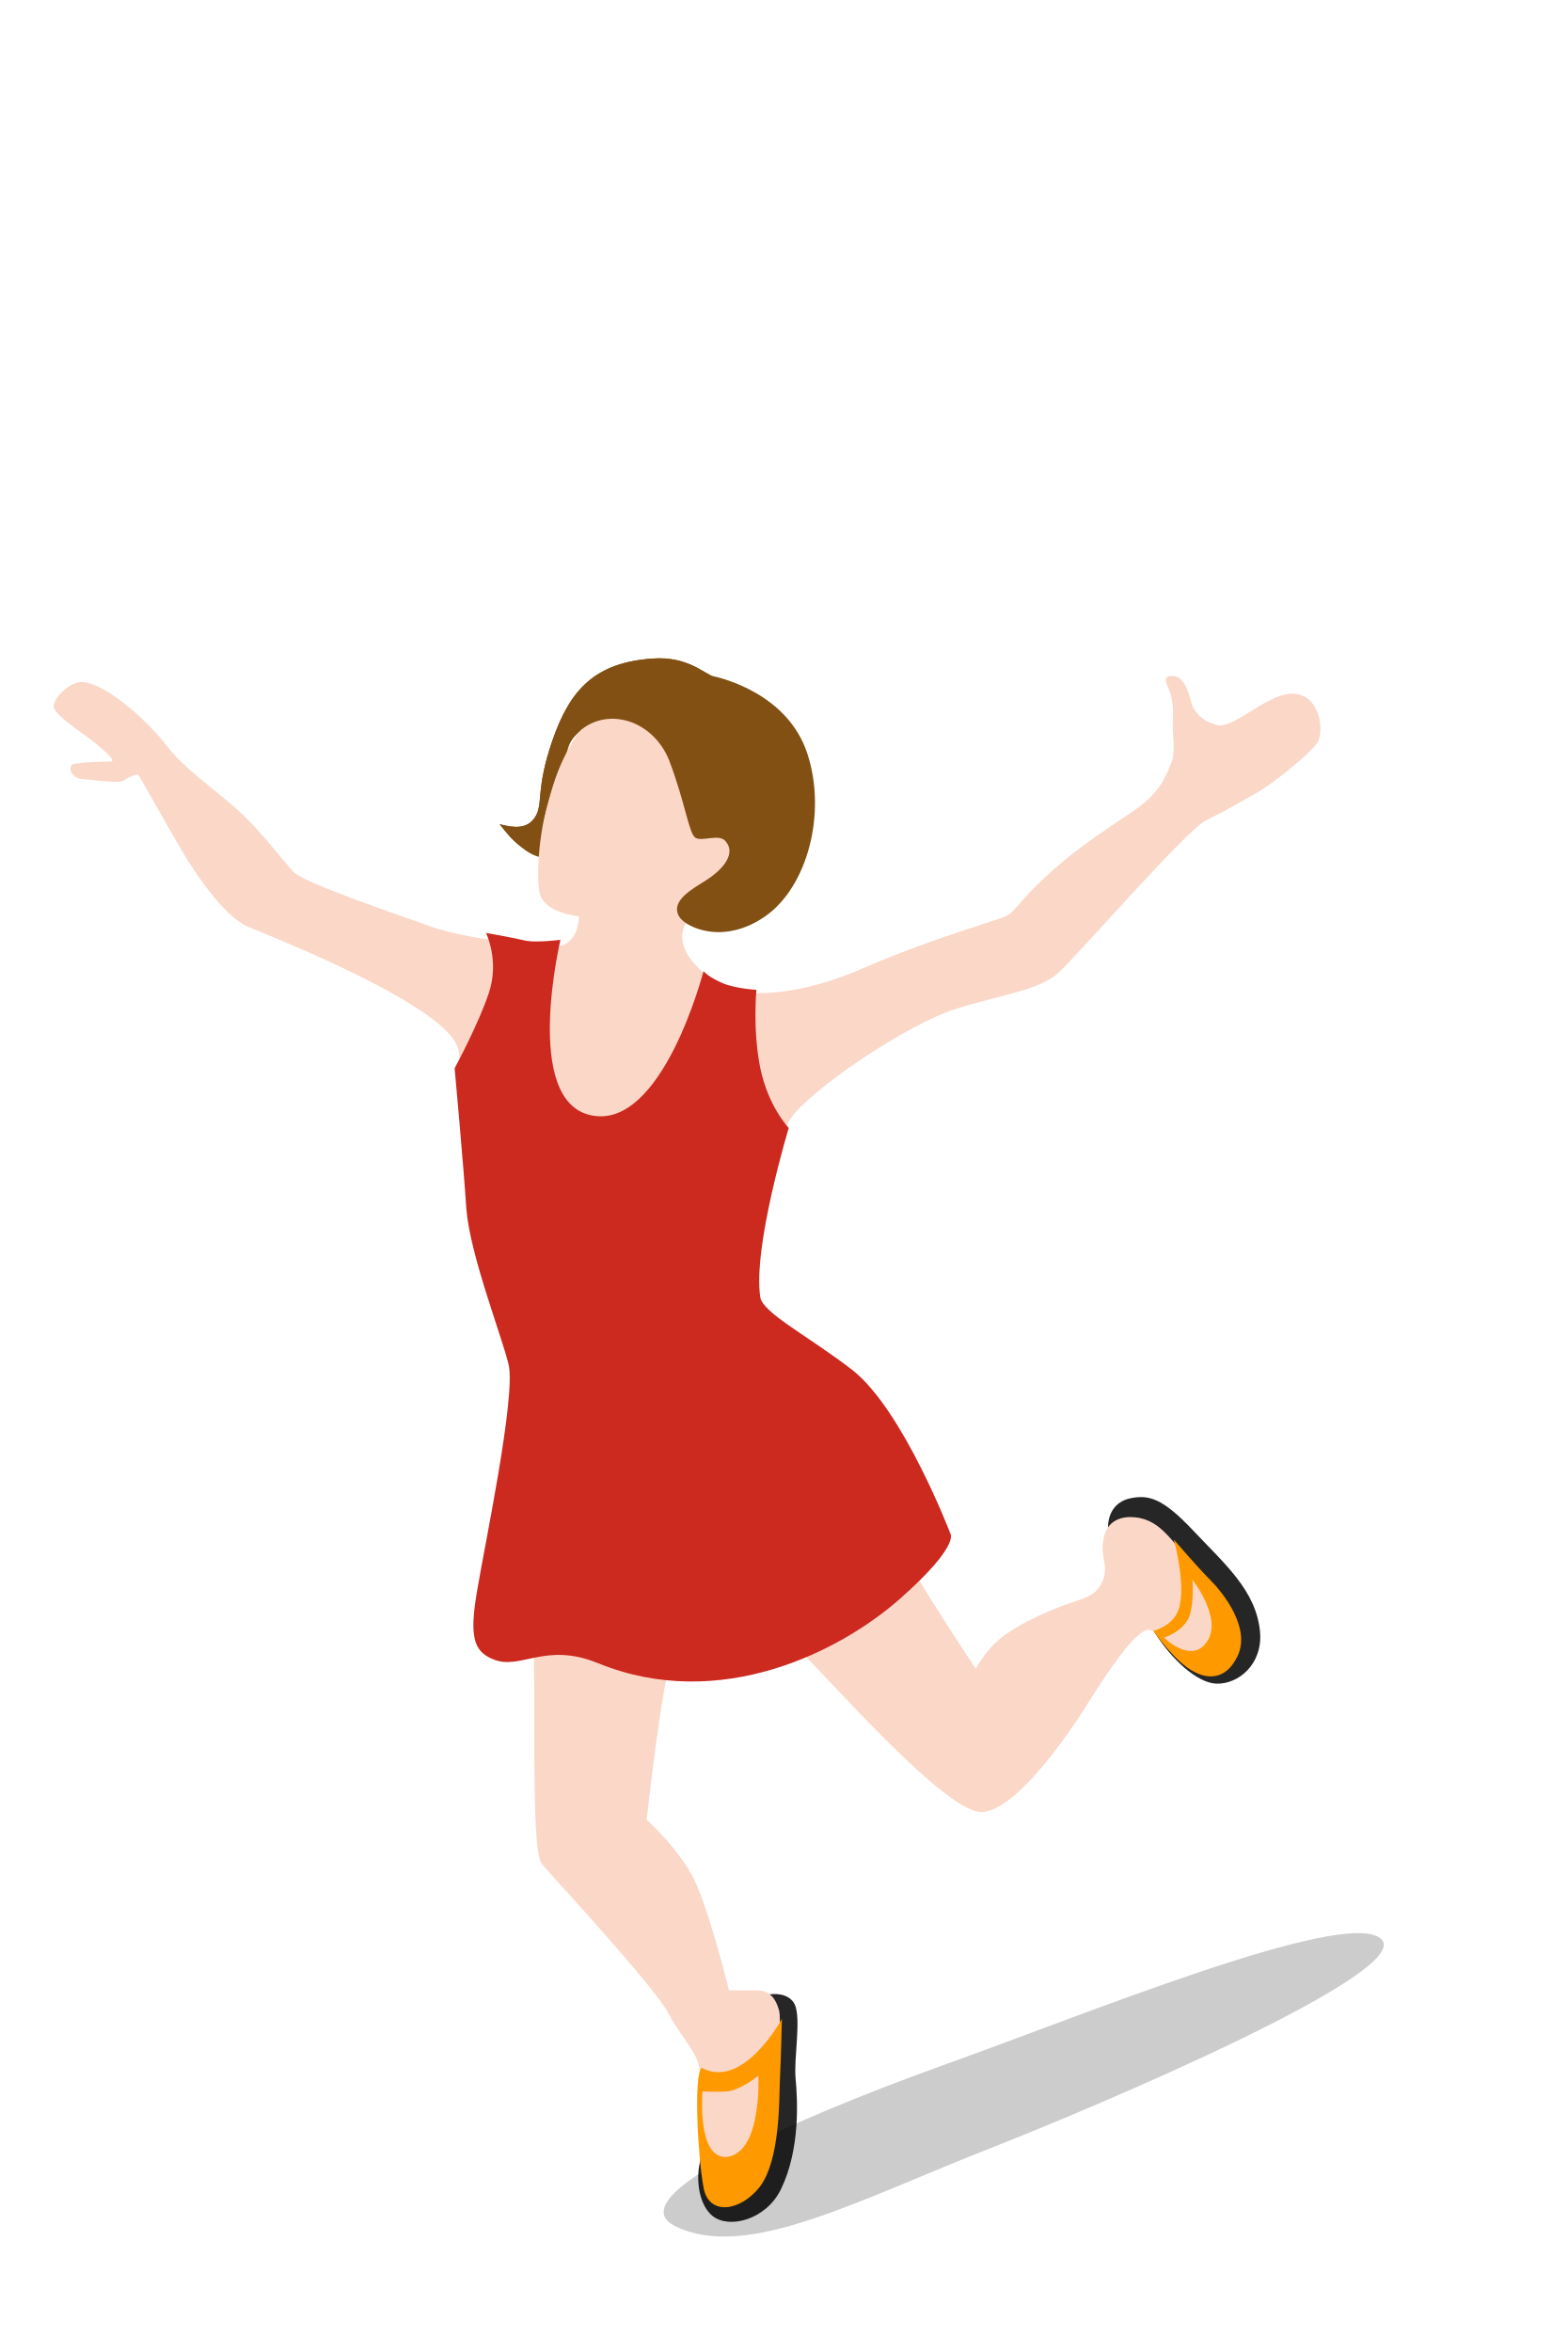
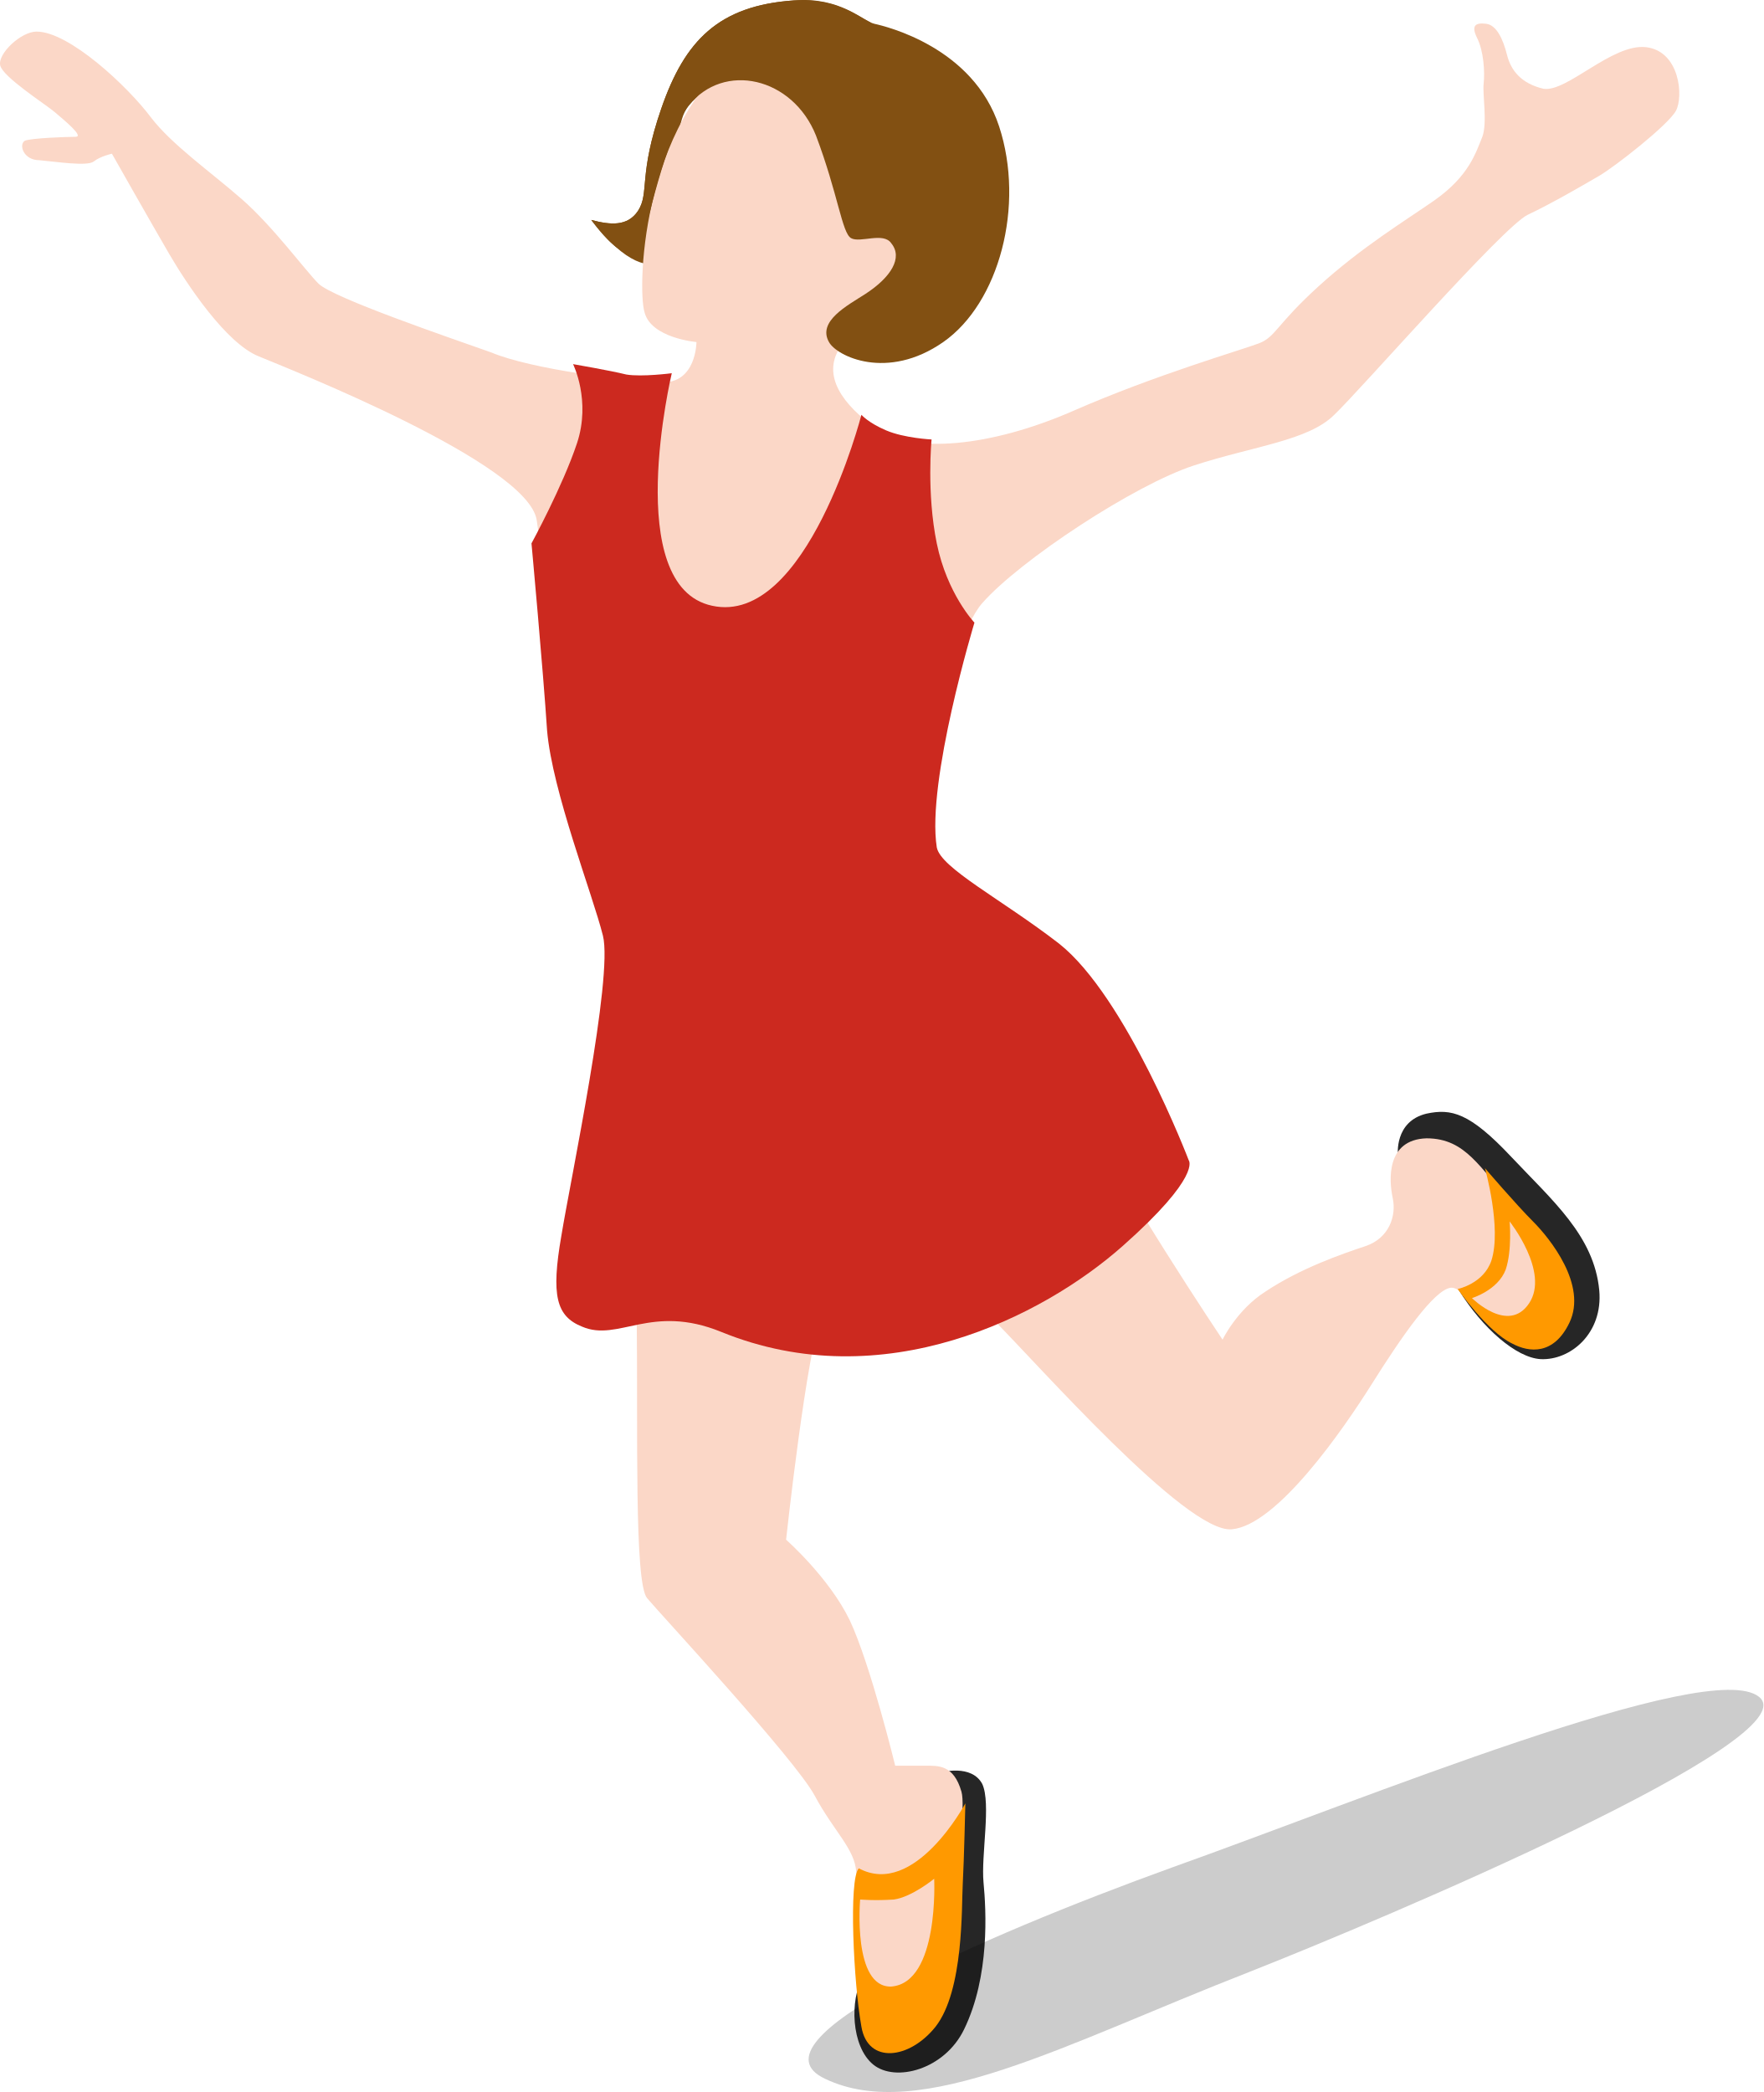
- <svg xmlns="http://www.w3.org/2000/svg" enable-background="new 0 0 160 240" viewBox="0 0 160 240">
-   <path d="m66.6 67.2c-5.8.4-8.4 3.1-10.2 8.3s-.9 6.5-1.8 7.9c-.8 1.2-2.1 1.1-3.6.7 5.4 7 7.3 1.1 7.3 1.1s-1.6-7.7.2-9.9c1.4-1.7 3.5-2.2 5.4-1.7l8.6-4.7c-1-.5-2.7-1.9-5.9-1.7z" fill="#825012" />
-   <path d="m113.1 156.1s-.3-2.6 2.2-3.2c1.9-.4 3.3-.1 6.5 3.3s6.4 6.1 6.8 10.3c.3 3.3-2.2 5.4-4.5 5.3-1.9-.1-4.5-2.4-6.3-5.3s-4.7-10.4-4.7-10.4z" fill="#262626" />
-   <path d="m77.4 203.8c.6-.3 2.9-.8 3.7.7.7 1.5-.1 5.5.1 7.6s.5 7.2-1.5 11.3c-1.5 3.1-5.3 4.1-7 2.7s-1.8-5-.8-6.7c.8-1.8 5.5-15.6 5.5-15.6z" fill="#262626" />
-   <path d="m69 227.2c7.3 3.5 18.5-2.7 32.6-8.2 10.4-4.1 43.3-18 39.3-21.2-3.8-3.1-30.5 7.9-45.1 13.1-15.2 5.5-33 13.4-26.8 16.3z" opacity=".2" />
-   <path d="m59.1 93.5s0 3.2-2.7 3.1-10-1-13.1-2.3c-3.1-1.1-12.2-4.2-13.3-5.3-1-1-3.5-4.4-5.9-6.5s-5.4-4.2-7-6.3c-1.8-2.4-6.3-6.6-8.8-6.6-1.2 0-3 1.7-2.8 2.6s3.5 3 4.2 3.6 2.3 1.9 1.6 1.9-3.4.1-3.9.3c-.5.3-.1 1.5 1.1 1.5 1.2.1 3.7.5 4.2.1s1.4-.6 1.4-.6 3 5.3 4.4 7.7 4.4 6.9 6.9 7.9c2.4 1 20.7 8.2 21.4 12.6s1.2 15.4 2.8 21.5c1.7 6.1 6.8 20.1 6.6 21.8s-1.8 8.6-1.7 17.8-.2 20.7.8 21.9 11.4 12.4 12.9 15.2 3.1 4.1 3.2 5.9c.1 1.7-.2 9.8 3 10s5.7-14.1 5.1-16.2-1.8-2-2.8-2-2.3 0-2.3 0-1.9-7.8-3.5-11.2c-1.6-3.3-4.9-6.2-4.9-6.2s1.6-14.8 2.8-17.5 2.5-7.7 2.5-7.7h2.9s4.2 4.7 7.7 8.2 14.9 16.5 18.4 16.2 8.6-7.7 10.8-11.2 4.8-7.3 6.1-7.4c1.4-.1 4.2 5.7 7 3.5s-.1-7.9-2.4-10.2c-2.4-2.4-3.4-4.8-6.5-4.8-3.1.1-2.9 3.2-2.6 4.6s-.3 3.1-2.1 3.7-5 1.7-7.7 3.5c-2.2 1.4-3.3 3.7-3.3 3.7s-8.3-12.4-10.4-17.3-3.3-9.6-5.3-12.7c-2.1-3.1-8-5.5-8-6.9-.1-1.4 2.3-16.5 5.2-19.8s11.7-9.1 16.3-10.6 8.8-1.9 10.8-3.9c2.1-2 13-14.5 14.9-15.4s4.3-2.3 5.5-3 5.3-3.9 5.9-5 .3-4.6-2.3-4.9-6.1 3.5-7.9 3.2c-1.7-.4-2.5-1.4-2.8-2.6s-.8-2.3-1.6-2.4-1.2.1-.7 1.1.6 2.6.5 3.5c-.1.8.3 3-.1 4.1-.5 1.2-1 3-3.7 4.9-2.3 1.6-5.6 3.6-8.9 6.6s-3.3 3.9-4.6 4.4-7.9 2.4-14.3 5.2-12.4 3.3-15.1 1.4-4.2-4.1-2.9-6.2c1.4-2.2 9.5-7.2 9.9-14.1s-8-14.1-16.5-9.3-9 18.6-8.4 20.6c.5 2 4 2.3 4 2.3z" fill="#fbd7c7" />
-   <path d="m68.3 77.6c1.7 4.5 2 7.5 2.7 7.9s2.5-.5 3.1.4c.9 1.1 0 2.6-2 3.9-1.4.9-3.7 2.1-2.8 3.7.6 1.1 4.5 3 8.8 0s6.3-10.5 4.3-16.6-8.7-7.7-9.6-7.9-2.6-2.1-6.2-1.8c-5.8.4-8.4 3.1-10.2 8.3s-.9 6.5-1.8 7.9c-.8 1.2-2.1 1.1-3.6.7 3.7 5 4.1 1.1 4.1 1.1s1.7-7.7 3.4-9.9c2.7-3.4 8-2.2 9.8 2.3z" fill="#825012" />
-   <path d="m119.8 157.1s2.4 2.8 3.7 4.1 4.2 4.9 2.8 7.8c-1.2 2.5-3.1 2.3-4.4 1.6-1.9-.9-4.2-4.2-4.2-4.2s2-.4 2.6-2.2c.8-2.5-.5-7.1-.5-7.1z" fill="#f90" />
-   <path d="m79.8 206s-.1 4.4-.2 6.2c-.1 1.7.1 8.2-2.1 11-2 2.5-5.2 2.9-5.7 0-.6-3.3-1-11.4-.2-12.2 4.3 2.3 8.2-5 8.2-5z" fill="#f90" />
-   <path d="m51.9 139.2c.8 3.2-2.5 18.8-3.2 23.1-.8 4.6-.4 6.2 1.6 7 2.8 1.2 5.3-1.8 10.7.4 12.5 5.1 24.8-1.2 30.9-6.6s5.1-6.6 5.1-6.6-4.8-12.6-10-16.7c-4.4-3.4-9.1-5.8-9.4-7.4-.8-5.1 2.9-17.3 2.9-17.3s-2.1-2.2-2.9-6.1-.4-8-.4-8-2.1-.1-3.5-.7-1.9-1.2-1.9-1.2-4.2 16.3-11.5 14.7c-7-1.5-3.1-17.9-3.1-17.9s-2.3.3-3.5.1c-1.2-.3-4.1-.8-4.1-.8s1.4 2.8.3 6.1-3.5 7.7-3.5 7.7.9 9.8 1.2 14.4c.4 4.7 3.5 12.6 4.3 15.8z" fill="#cc291f" />
-   <g fill="#fbd7c7">
-     <path d="m118.8 167.1s2-.6 2.6-2.2c.5-1.5.3-3.7.3-3.7s3.1 3.9 1.5 6.3-4.4-.4-4.4-.4z" />
-     <path d="m71.7 213.4s1.1.1 2.6 0c1.4-.2 3.1-1.6 3.1-1.6s.4 8-3.3 8.3c-3 .1-2.4-6.7-2.4-6.7z" />
+ <svg xmlns="http://www.w3.org/2000/svg" enable-background="new 0 0 160 240" viewBox="0 0 13.575 16.105" version="1.1" id="svg2965" width="13.575" height="16.105">
+   <defs id="defs2969" />
+   <g id="g2985" transform="matrix(0.1,0,0,0.1,-0.5484658,-6.716795)">
+     <path id="path2941" d="m 66.6,67.2 c -5.8,0.4 -8.4,3.1 -10.2,8.3 -1.8,5.2 -0.9,6.5 -1.8,7.9 -0.8,1.2 -2.1,1.1 -3.6,0.7 5.4,7 7.3,1.1 7.3,1.1 0,0 -1.6,-7.7 0.2,-9.9 1.4,-1.7 3.5,-2.2 5.4,-1.7 l 8.6,-4.7 c -1,-0.5 -2.7,-1.9 -5.9,-1.7 z" style="fill:#825012" />
+     <path id="path2943" d="m 113.1,156.1 c 0,0 -0.3,-2.6 2.2,-3.2 1.9,-0.4 3.3,-0.1 6.5,3.3 3.2,3.4 6.4,6.1 6.8,10.3 0.3,3.3 -2.2,5.4 -4.5,5.3 -1.9,-0.1 -4.5,-2.4 -6.3,-5.3 -1.8,-2.9 -4.7,-10.4 -4.7,-10.4 z" style="fill:#262626" />
+     <path id="path2945" d="m 77.4,203.8 c 0.6,-0.3 2.9,-0.8 3.7,0.7 0.7,1.5 -0.1,5.5 0.1,7.6 0.2,2.1 0.5,7.2 -1.5,11.3 -1.5,3.1 -5.3,4.1 -7,2.7 -1.7,-1.4 -1.8,-5 -0.8,-6.7 0.8,-1.8 5.5,-15.6 5.5,-15.6 z" style="fill:#262626" />
+     <path id="path2947" d="m 69,227.2 c 7.3,3.5 18.5,-2.7 32.6,-8.2 10.4,-4.1 43.3,-18 39.3,-21.2 -3.8,-3.1 -30.5,7.9 -45.1,13.1 -15.2,5.5 -33,13.4 -26.8,16.3 z" style="opacity:0.2" />
+     <path id="path2949" d="m 59.1,93.5 c 0,0 0,3.2 -2.7,3.1 -2.7,-0.1 -10,-1 -13.1,-2.3 C 40.2,93.2 31.1,90.1 30,89 c -1,-1 -3.5,-4.4 -5.9,-6.5 -2.4,-2.1 -5.4,-4.2 -7,-6.3 -1.8,-2.4 -6.3,-6.6 -8.8,-6.6 -1.2,0 -3,1.7 -2.8,2.6 0.2,0.9 3.5,3 4.2,3.6 0.7,0.6 2.3,1.9 1.6,1.9 -0.7,0 -3.4,0.1 -3.9,0.3 -0.5,0.3 -0.1,1.5 1.1,1.5 1.2,0.1 3.7,0.5 4.2,0.1 0.5,-0.4 1.4,-0.6 1.4,-0.6 0,0 3,5.3 4.4,7.7 1.4,2.4 4.4,6.9 6.9,7.9 2.4,1 20.7,8.2 21.4,12.6 0.7,4.4 1.2,15.4 2.8,21.5 1.7,6.1 6.8,20.1 6.6,21.8 -0.2,1.7 -1.8,8.6 -1.7,17.8 0.1,9.2 -0.2,20.7 0.8,21.9 1,1.2 11.4,12.4 12.9,15.2 1.5,2.8 3.1,4.1 3.2,5.9 0.1,1.7 -0.2,9.8 3,10 3.2,0.2 5.7,-14.1 5.1,-16.2 -0.6,-2.1 -1.8,-2 -2.8,-2 -1,0 -2.3,0 -2.3,0 0,0 -1.9,-7.8 -3.5,-11.2 -1.6,-3.3 -4.9,-6.2 -4.9,-6.2 0,0 1.6,-14.8 2.8,-17.5 1.2,-2.7 2.5,-7.7 2.5,-7.7 h 2.9 c 0,0 4.2,4.7 7.7,8.2 3.5,3.5 14.9,16.5 18.4,16.2 3.5,-0.3 8.6,-7.7 10.8,-11.2 2.2,-3.5 4.8,-7.3 6.1,-7.4 1.4,-0.1 4.2,5.7 7,3.5 2.8,-2.2 -0.1,-7.9 -2.4,-10.2 -2.4,-2.4 -3.4,-4.8 -6.5,-4.8 -3.1,0.1 -2.9,3.2 -2.6,4.6 0.3,1.4 -0.3,3.1 -2.1,3.7 -1.8,0.6 -5,1.7 -7.7,3.5 -2.2,1.4 -3.3,3.7 -3.3,3.7 0,0 -8.3,-12.4 -10.4,-17.3 -2.1,-4.9 -3.3,-9.6 -5.3,-12.7 -2.1,-3.1 -8,-5.5 -8,-6.9 -0.1,-1.4 2.3,-16.5 5.2,-19.8 2.9,-3.3 11.7,-9.1 16.3,-10.6 4.6,-1.5 8.8,-1.9 10.8,-3.9 2.1,-2 13,-14.5 14.9,-15.4 1.9,-0.9 4.3,-2.3 5.5,-3 1.2,-0.7 5.3,-3.9 5.9,-5 0.6,-1.1 0.3,-4.6 -2.3,-4.9 -2.6,-0.3 -6.1,3.5 -7.9,3.2 -1.7,-0.4 -2.5,-1.4 -2.8,-2.6 -0.3,-1.2 -0.8,-2.3 -1.6,-2.4 -0.8,-0.1 -1.2,0.1 -0.7,1.1 0.5,1 0.6,2.6 0.5,3.5 -0.1,0.8 0.3,3 -0.1,4.1 -0.5,1.2 -1,3 -3.7,4.9 -2.3,1.6 -5.6,3.6 -8.9,6.6 -3.3,3 -3.3,3.9 -4.6,4.4 -1.3,0.5 -7.9,2.4 -14.3,5.2 -6.4,2.8 -12.4,3.3 -15.1,1.4 C 70.3,98.3 68.8,96.1 70.1,94 71.5,91.8 79.6,86.8 80,79.9 80.4,73 72,65.8 63.5,70.6 c -8.5,4.8 -9,18.6 -8.4,20.6 0.5,2 4,2.3 4,2.3 z" style="fill:#fbd7c7" />
+     <path id="path2951" d="m 68.3,77.6 c 1.7,4.5 2,7.5 2.7,7.9 0.7,0.4 2.5,-0.5 3.1,0.4 0.9,1.1 0,2.6 -2,3.9 -1.4,0.9 -3.7,2.1 -2.8,3.7 0.6,1.1 4.5,3 8.8,0 4.3,-3 6.3,-10.5 4.3,-16.6 -2,-6.1 -8.7,-7.7 -9.6,-7.9 -0.9,-0.2 -2.6,-2.1 -6.2,-1.8 -5.8,0.4 -8.4,3.1 -10.2,8.3 -1.8,5.2 -0.9,6.5 -1.8,7.9 -0.8,1.2 -2.1,1.1 -3.6,0.7 3.7,5 4.1,1.1 4.1,1.1 0,0 1.7,-7.7 3.4,-9.9 2.7,-3.4 8,-2.2 9.8,2.3 z" style="fill:#825012" />
+     <path id="path2953" d="m 119.8,157.1 c 0,0 2.4,2.8 3.7,4.1 1.3,1.3 4.2,4.9 2.8,7.8 -1.2,2.5 -3.1,2.3 -4.4,1.6 -1.9,-0.9 -4.2,-4.2 -4.2,-4.2 0,0 2,-0.4 2.6,-2.2 0.8,-2.5 -0.5,-7.1 -0.5,-7.1 z" style="fill:#ff9900" />
+     <path id="path2955" d="m 79.8,206 c 0,0 -0.1,4.4 -0.2,6.2 -0.1,1.7 0.1,8.2 -2.1,11 -2,2.5 -5.2,2.9 -5.7,0 -0.6,-3.3 -1,-11.4 -0.2,-12.2 4.3,2.3 8.2,-5 8.2,-5 z" style="fill:#ff9900" />
+     <path id="path2957" d="m 51.9,139.2 c 0.8,3.2 -2.5,18.8 -3.2,23.1 -0.8,4.6 -0.4,6.2 1.6,7 2.8,1.2 5.3,-1.8 10.7,0.4 12.5,5.1 24.8,-1.2 30.9,-6.6 6.1,-5.4 5.1,-6.6 5.1,-6.6 0,0 -4.8,-12.6 -10,-16.7 -4.4,-3.4 -9.1,-5.8 -9.4,-7.4 -0.8,-5.1 2.9,-17.3 2.9,-17.3 0,0 -2.1,-2.2 -2.9,-6.1 -0.8,-3.9 -0.4,-8 -0.4,-8 0,0 -2.1,-0.1 -3.5,-0.7 -1.4,-0.6 -1.9,-1.2 -1.9,-1.2 0,0 -4.2,16.3 -11.5,14.7 -7,-1.5 -3.1,-17.9 -3.1,-17.9 0,0 -2.3,0.3 -3.5,0.1 -1.2,-0.3 -4.1,-0.8 -4.1,-0.8 0,0 1.4,2.8 0.3,6.1 -1.1,3.3 -3.5,7.7 -3.5,7.7 0,0 0.9,9.8 1.2,14.4 0.4,4.7 3.5,12.6 4.3,15.8 z" style="fill:#cc291f" />
+     <g id="g2963" style="fill:#fbd7c7">
+       <path id="path2959" d="m 118.8,167.1 c 0,0 2,-0.6 2.6,-2.2 0.5,-1.5 0.3,-3.7 0.3,-3.7 0,0 3.1,3.9 1.5,6.3 -1.6,2.4 -4.4,-0.4 -4.4,-0.4 z" />
+       <path id="path2961" d="m 71.7,213.4 c 0,0 1.1,0.1 2.6,0 1.4,-0.2 3.1,-1.6 3.1,-1.6 0,0 0.4,8 -3.3,8.3 -3,0.1 -2.4,-6.7 -2.4,-6.7 z" />
+     </g>
  </g>
</svg>
